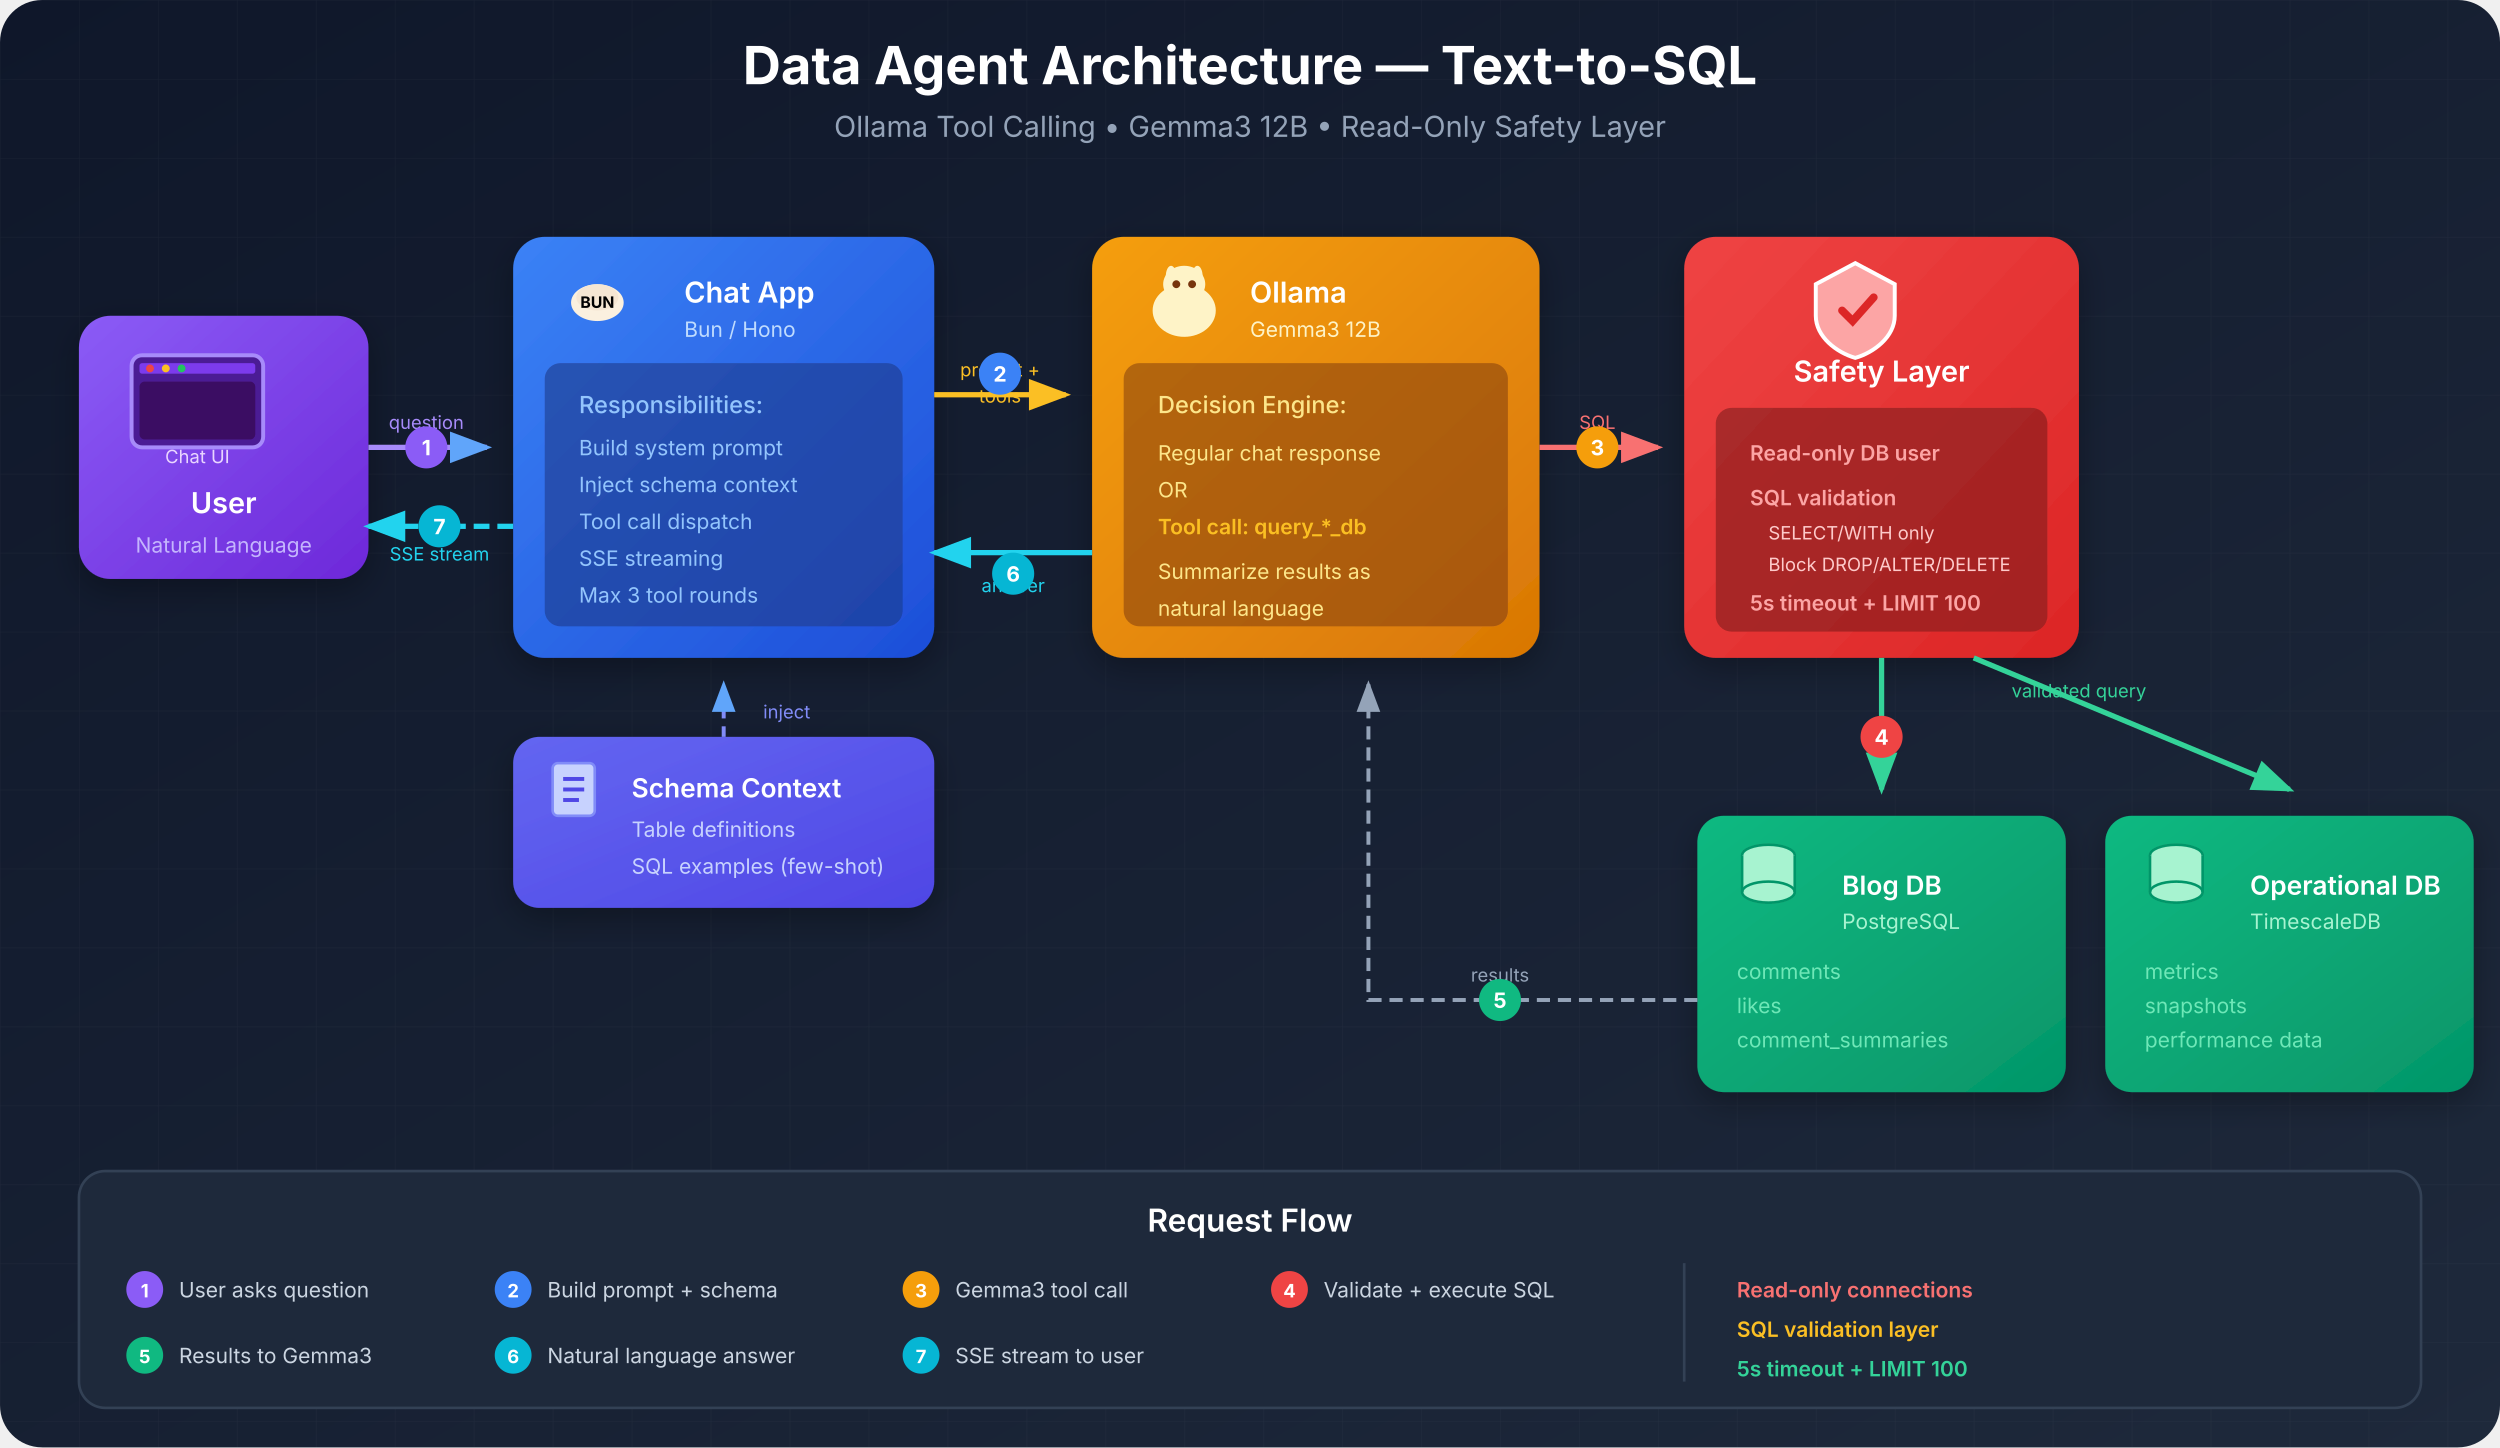
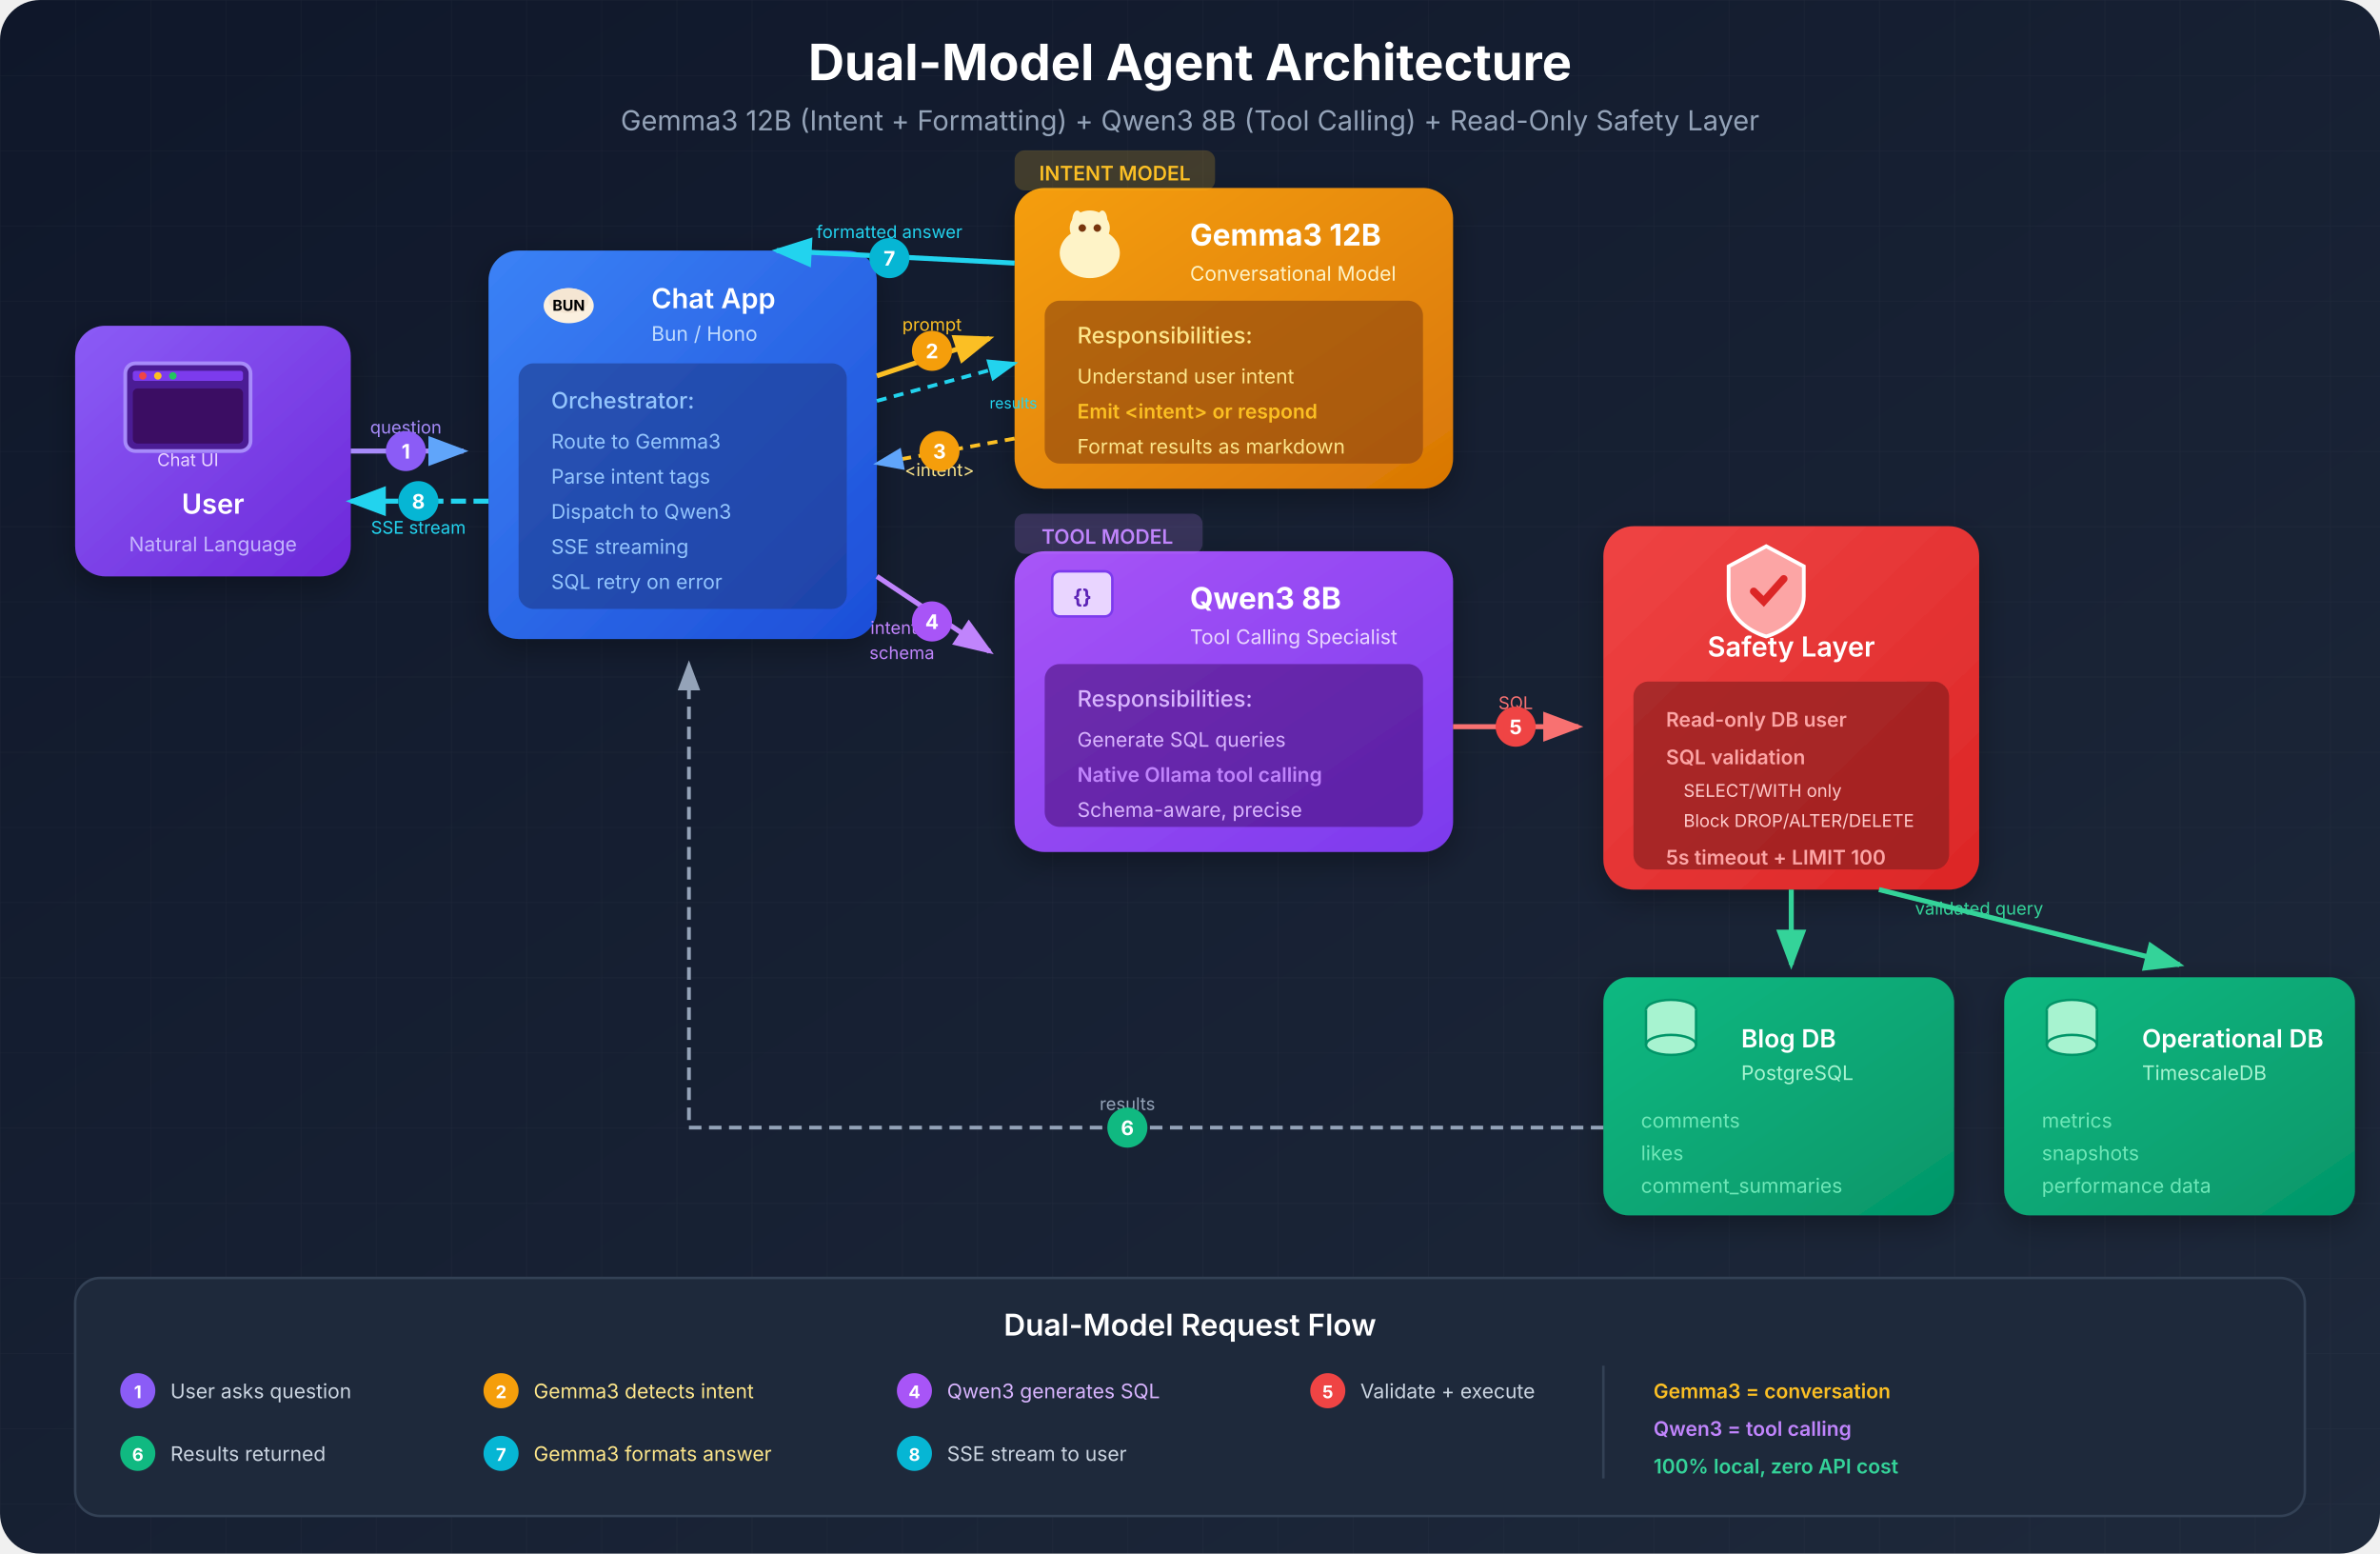
- <svg xmlns="http://www.w3.org/2000/svg" viewBox="0 0 950 550" width="950" height="550" style="font-family: system-ui, -apple-system, sans-serif;">
+ <svg xmlns="http://www.w3.org/2000/svg" viewBox="0 0 950 620" width="950" height="620" style="font-family: system-ui, -apple-system, sans-serif;">
  <defs>
    <linearGradient id="bgGrad" x1="0%" y1="0%" x2="100%" y2="100%">
      <stop offset="0%" style="stop-color:#0f172a" />
      <stop offset="100%" style="stop-color:#1e293b" />
    </linearGradient>
    <linearGradient id="chatGrad" x1="0%" y1="0%" x2="100%" y2="100%">
      <stop offset="0%" style="stop-color:#3b82f6" />
      <stop offset="100%" style="stop-color:#1d4ed8" />
    </linearGradient>
-     <linearGradient id="ollamaGrad" x1="0%" y1="0%" x2="100%" y2="100%">
+     <linearGradient id="gemmaGrad" x1="0%" y1="0%" x2="100%" y2="100%">
      <stop offset="0%" style="stop-color:#f59e0b" />
      <stop offset="100%" style="stop-color:#d97706" />
+     </linearGradient>
+     <linearGradient id="qwenGrad" x1="0%" y1="0%" x2="100%" y2="100%">
+       <stop offset="0%" style="stop-color:#a855f7" />
+       <stop offset="100%" style="stop-color:#7c3aed" />
    </linearGradient>
    <linearGradient id="safetyGrad" x1="0%" y1="0%" x2="100%" y2="100%">
      <stop offset="0%" style="stop-color:#ef4444" />
      <stop offset="100%" style="stop-color:#dc2626" />
    </linearGradient>
    <linearGradient id="dbGrad" x1="0%" y1="0%" x2="100%" y2="100%">
      <stop offset="0%" style="stop-color:#10b981" />
      <stop offset="100%" style="stop-color:#059669" />
    </linearGradient>
    <linearGradient id="userGrad" x1="0%" y1="0%" x2="100%" y2="100%">
      <stop offset="0%" style="stop-color:#8b5cf6" />
      <stop offset="100%" style="stop-color:#6d28d9" />
-     </linearGradient>
-     <linearGradient id="schemaGrad" x1="0%" y1="0%" x2="100%" y2="100%">
-       <stop offset="0%" style="stop-color:#6366f1" />
-       <stop offset="100%" style="stop-color:#4f46e5" />
    </linearGradient>
    <linearGradient id="sseGrad" x1="0%" y1="0%" x2="100%" y2="100%">
      <stop offset="0%" style="stop-color:#06b6d4" />
      <stop offset="100%" style="stop-color:#0891b2" />
    </linearGradient>
    <filter id="shadow" x="-20%" y="-20%" width="140%" height="140%">
      <feDropShadow dx="0" dy="4" stdDeviation="6" flood-color="#000" flood-opacity="0.3" />
    </filter>
    <marker id="arrowBlue" markerWidth="8" markerHeight="6" refX="7" refY="3" orient="auto">
      <polygon points="0 0, 8 3, 0 6" fill="#60a5fa" />
    </marker>
    <marker id="arrowYellow" markerWidth="8" markerHeight="6" refX="7" refY="3" orient="auto">
      <polygon points="0 0, 8 3, 0 6" fill="#fbbf24" />
    </marker>
+     <marker id="arrowPurple" markerWidth="8" markerHeight="6" refX="7" refY="3" orient="auto">
+       <polygon points="0 0, 8 3, 0 6" fill="#c084fc" />
+     </marker>
    <marker id="arrowRed" markerWidth="8" markerHeight="6" refX="7" refY="3" orient="auto">
      <polygon points="0 0, 8 3, 0 6" fill="#f87171" />
    </marker>
    <marker id="arrowGreen" markerWidth="8" markerHeight="6" refX="7" refY="3" orient="auto">
      <polygon points="0 0, 8 3, 0 6" fill="#34d399" />
    </marker>
    <marker id="arrowCyan" markerWidth="8" markerHeight="6" refX="7" refY="3" orient="auto">
      <polygon points="0 0, 8 3, 0 6" fill="#22d3ee" />
    </marker>
    <marker id="arrowGray" markerWidth="8" markerHeight="6" refX="7" refY="3" orient="auto">
      <polygon points="0 0, 8 3, 0 6" fill="#94a3b8" />
    </marker>
  </defs>
-   <rect width="950" height="550" rx="16" fill="url(#bgGrad)" />
+   <rect width="950" height="620" rx="16" fill="url(#bgGrad)" />
  <pattern id="grid" width="30" height="30" patternUnits="userSpaceOnUse">
    <path d="M 30 0 L 0 0 0 30" fill="none" stroke="#ffffff" stroke-width="0.3" opacity="0.05" />
  </pattern>
-   <rect width="950" height="550" fill="url(#grid)" />
-   <text x="475" y="32" text-anchor="middle" fill="#ffffff" font-size="20" font-weight="700">Data Agent Architecture — Text-to-SQL</text>
-   <text x="475" y="52" text-anchor="middle" fill="#94a3b8" font-size="11">Ollama Tool Calling • Gemma3 12B • Read-Only Safety Layer</text>
-   <g filter="url(#shadow)">
-     <rect x="30" y="120" width="110" height="100" rx="12" fill="url(#userGrad)" />
-     <rect x="50" y="135" width="50" height="35" rx="4" fill="#4c1d95" stroke="#a78bfa" stroke-width="1.5" />
-     <rect x="53" y="138" width="44" height="4" rx="1" fill="#7c3aed" />
-     <circle cx="57" cy="140" r="1.5" fill="#ef4444" />
-     <circle cx="63" cy="140" r="1.5" fill="#fbbf24" />
-     <circle cx="69" cy="140" r="1.5" fill="#22c55e" />
-     <rect x="53" y="145" width="44" height="22" rx="2" fill="#3b0764" />
-     <text x="75" y="176" text-anchor="middle" fill="#e9d5ff" font-size="7">Chat UI</text>
-     <text x="85" y="195" text-anchor="middle" fill="#ffffff" font-size="11" font-weight="600">User</text>
-     <text x="85" y="210" text-anchor="middle" fill="#c4b5fd" font-size="8">Natural Language</text>
-   </g>
-   <g filter="url(#shadow)">
-     <rect x="195" y="90" width="160" height="160" rx="12" fill="url(#chatGrad)" />
-     <g transform="translate(215, 105)">
+   <rect width="950" height="620" fill="url(#grid)" />
+   <text x="475" y="32" text-anchor="middle" fill="#ffffff" font-size="20" font-weight="700">Dual-Model Agent Architecture</text>
+   <text x="475" y="52" text-anchor="middle" fill="#94a3b8" font-size="11">Gemma3 12B (Intent + Formatting) + Qwen3 8B (Tool Calling) + Read-Only Safety Layer</text>
+   <g filter="url(#shadow)">
+     <rect x="30" y="130" width="110" height="100" rx="12" fill="url(#userGrad)" />
+     <rect x="50" y="145" width="50" height="35" rx="4" fill="#4c1d95" stroke="#a78bfa" stroke-width="1.5" />
+     <rect x="53" y="148" width="44" height="4" rx="1" fill="#7c3aed" />
+     <circle cx="57" cy="150" r="1.5" fill="#ef4444" />
+     <circle cx="63" cy="150" r="1.5" fill="#fbbf24" />
+     <circle cx="69" cy="150" r="1.5" fill="#22c55e" />
+     <rect x="53" y="155" width="44" height="22" rx="2" fill="#3b0764" />
+     <text x="75" y="186" text-anchor="middle" fill="#e9d5ff" font-size="7">Chat UI</text>
+     <text x="85" y="205" text-anchor="middle" fill="#ffffff" font-size="11" font-weight="600">User</text>
+     <text x="85" y="220" text-anchor="middle" fill="#c4b5fd" font-size="8">Natural Language</text>
+   </g>
+   <g filter="url(#shadow)">
+     <rect x="195" y="100" width="155" height="155" rx="12" fill="url(#chatGrad)" />
+     <g transform="translate(215, 112)">
      <ellipse cx="12" cy="10" rx="10" ry="7" fill="#fbf0df" />
      <ellipse cx="12" cy="8" rx="8" ry="5" fill="#f5e6d3" />
      <text x="12" y="12" text-anchor="middle" fill="#000" font-size="6" font-weight="bold">BUN</text>
    </g>
-     <text x="260" y="115" fill="#ffffff" font-size="11" font-weight="600">Chat App</text>
-     <text x="260" y="128" fill="#bfdbfe" font-size="8">Bun / Hono</text>
-     <rect x="207" y="138" width="136" height="100" rx="6" fill="#1e3a8a" opacity="0.6" />
-     <text x="220" y="157" fill="#93c5fd" font-size="9" font-weight="500">Responsibilities:</text>
-     <text x="220" y="173" fill="#93c5fd" font-size="8">Build system prompt</text>
-     <text x="220" y="187" fill="#93c5fd" font-size="8">Inject schema context</text>
-     <text x="220" y="201" fill="#93c5fd" font-size="8">Tool call dispatch</text>
-     <text x="220" y="215" fill="#93c5fd" font-size="8">SSE streaming</text>
-     <text x="220" y="229" fill="#93c5fd" font-size="8">Max 3 tool rounds</text>
-   </g>
-   <g filter="url(#shadow)">
-     <rect x="195" y="280" width="160" height="65" rx="10" fill="url(#schemaGrad)" />
-     <g transform="translate(210, 290)">
-       <rect width="16" height="20" rx="2" fill="#c7d2fe" stroke="#818cf8" />
-       <line x1="4" y1="6" x2="12" y2="6" stroke="#4f46e5" stroke-width="1.5" />
-       <line x1="4" y1="10" x2="12" y2="10" stroke="#4f46e5" stroke-width="1.5" />
-       <line x1="4" y1="14" x2="10" y2="14" stroke="#4f46e5" stroke-width="1.5" />
-     </g>
-     <text x="240" y="303" fill="#ffffff" font-size="10" font-weight="600">Schema Context</text>
-     <text x="240" y="318" fill="#c7d2fe" font-size="8">Table definitions</text>
-     <text x="240" y="332" fill="#c7d2fe" font-size="8">SQL examples (few-shot)</text>
-   </g>
-   <g filter="url(#shadow)">
-     <rect x="415" y="90" width="170" height="160" rx="12" fill="url(#ollamaGrad)" />
-     <g transform="translate(435, 100)">
+     <text x="260" y="123" fill="#ffffff" font-size="11" font-weight="600">Chat App</text>
+     <text x="260" y="136" fill="#bfdbfe" font-size="8">Bun / Hono</text>
+     <rect x="207" y="145" width="131" height="98" rx="6" fill="#1e3a8a" opacity="0.6" />
+     <text x="220" y="163" fill="#93c5fd" font-size="9" font-weight="500">Orchestrator:</text>
+     <text x="220" y="179" fill="#93c5fd" font-size="8">Route to Gemma3</text>
+     <text x="220" y="193" fill="#93c5fd" font-size="8">Parse intent tags</text>
+     <text x="220" y="207" fill="#93c5fd" font-size="8">Dispatch to Qwen3</text>
+     <text x="220" y="221" fill="#93c5fd" font-size="8">SSE streaming</text>
+     <text x="220" y="235" fill="#93c5fd" font-size="8">SQL retry on error</text>
+   </g>
+   <g filter="url(#shadow)">
+     <rect x="405" y="75" width="175" height="120" rx="12" fill="url(#gemmaGrad)" />
+     <g transform="translate(420, 83)">
      <ellipse cx="15" cy="18" rx="12" ry="10" fill="#fef3c7" />
      <ellipse cx="15" cy="8" rx="8" ry="7" fill="#fef3c7" />
      <ellipse cx="10" cy="5" rx="2" ry="4" fill="#fef3c7" />
      <ellipse cx="20" cy="5" rx="2" ry="4" fill="#fef3c7" />
      <circle cx="12" cy="8" r="1.5" fill="#78350f" />
      <circle cx="18" cy="8" r="1.5" fill="#78350f" />
    </g>
-     <text x="475" y="115" fill="#ffffff" font-size="11" font-weight="600">Ollama</text>
-     <text x="475" y="128" fill="#fef3c7" font-size="8">Gemma3 12B</text>
-     <rect x="427" y="138" width="146" height="100" rx="6" fill="#78350f" opacity="0.5" />
-     <text x="440" y="157" fill="#fde68a" font-size="9" font-weight="500">Decision Engine:</text>
-     <text x="440" y="175" fill="#fde68a" font-size="8">Regular chat response</text>
-     <text x="440" y="189" fill="#fde68a" font-size="8">  OR</text>
-     <text x="440" y="203" fill="#fbbf24" font-size="8" font-weight="600">Tool call: query_*_db</text>
-     <text x="440" y="220" fill="#fde68a" font-size="8">Summarize results as</text>
-     <text x="440" y="234" fill="#fde68a" font-size="8">natural language</text>
-   </g>
-   <g filter="url(#shadow)">
-     <rect x="640" y="90" width="150" height="160" rx="12" fill="url(#safetyGrad)" />
-     <g transform="translate(690, 100)">
+     <text x="475" y="98" fill="#ffffff" font-size="12" font-weight="700">Gemma3 12B</text>
+     <text x="475" y="112" fill="#fef3c7" font-size="8">Conversational Model</text>
+     <rect x="417" y="120" width="151" height="65" rx="6" fill="#78350f" opacity="0.5" />
+     <text x="430" y="137" fill="#fde68a" font-size="9" font-weight="500">Responsibilities:</text>
+     <text x="430" y="153" fill="#fde68a" font-size="8">Understand user intent</text>
+     <text x="430" y="167" fill="#fbbf24" font-size="8" font-weight="600">Emit &lt;intent&gt; or respond</text>
+     <text x="430" y="181" fill="#fde68a" font-size="8">Format results as markdown</text>
+   </g>
+   <g filter="url(#shadow)">
+     <rect x="405" y="220" width="175" height="120" rx="12" fill="url(#qwenGrad)" />
+     <g transform="translate(420, 228)">
+       <rect width="24" height="18" rx="3" fill="#e9d5ff" stroke="#7c3aed" stroke-width="1" />
+       <text x="12" y="13" text-anchor="middle" fill="#5b21b6" font-size="8" font-weight="bold">{}</text>
+     </g>
+     <text x="475" y="243" fill="#ffffff" font-size="12" font-weight="700">Qwen3 8B</text>
+     <text x="475" y="257" fill="#e9d5ff" font-size="8">Tool Calling Specialist</text>
+     <rect x="417" y="265" width="151" height="65" rx="6" fill="#3b0764" opacity="0.5" />
+     <text x="430" y="282" fill="#d8b4fe" font-size="9" font-weight="500">Responsibilities:</text>
+     <text x="430" y="298" fill="#d8b4fe" font-size="8">Generate SQL queries</text>
+     <text x="430" y="312" fill="#c084fc" font-size="8" font-weight="600">Native Ollama tool calling</text>
+     <text x="430" y="326" fill="#d8b4fe" font-size="8">Schema-aware, precise</text>
+   </g>
+   <g filter="url(#shadow)">
+     <rect x="640" y="210" width="150" height="145" rx="12" fill="url(#safetyGrad)" />
+     <g transform="translate(690, 218)">
      <path d="M 15 0 L 30 8 L 30 20 C 30 28 22 34 15 36 C 8 34 0 28 0 20 L 0 8 Z" fill="#fca5a5" stroke="#ffffff" stroke-width="1.5" />
      <path d="M 10 18 L 14 22 L 22 13" stroke="#dc2626" stroke-width="3" fill="none" stroke-linecap="round" />
    </g>
-     <text x="715" y="145" text-anchor="middle" fill="#ffffff" font-size="11" font-weight="600">Safety Layer</text>
-     <rect x="652" y="155" width="126" height="85" rx="6" fill="#7f1d1d" opacity="0.6" />
-     <text x="665" y="175" fill="#fca5a5" font-size="8" font-weight="600">Read-only DB user</text>
-     <text x="665" y="192" fill="#fca5a5" font-size="8" font-weight="600">SQL validation</text>
-     <text x="672" y="205" fill="#fecaca" font-size="7">SELECT/WITH only</text>
-     <text x="672" y="217" fill="#fecaca" font-size="7">Block DROP/ALTER/DELETE</text>
-     <text x="665" y="232" fill="#fca5a5" font-size="8" font-weight="600">5s timeout + LIMIT 100</text>
-   </g>
-   <g filter="url(#shadow)">
-     <rect x="645" y="310" width="140" height="105" rx="10" fill="url(#dbGrad)" />
-     <g transform="translate(660, 320)">
+     <text x="715" y="262" text-anchor="middle" fill="#ffffff" font-size="11" font-weight="600">Safety Layer</text>
+     <rect x="652" y="272" width="126" height="75" rx="6" fill="#7f1d1d" opacity="0.6" />
+     <text x="665" y="290" fill="#fca5a5" font-size="8" font-weight="600">Read-only DB user</text>
+     <text x="665" y="305" fill="#fca5a5" font-size="8" font-weight="600">SQL validation</text>
+     <text x="672" y="318" fill="#fecaca" font-size="7">SELECT/WITH only</text>
+     <text x="672" y="330" fill="#fecaca" font-size="7">Block DROP/ALTER/DELETE</text>
+     <text x="665" y="345" fill="#fca5a5" font-size="8" font-weight="600">5s timeout + LIMIT 100</text>
+   </g>
+   <g filter="url(#shadow)">
+     <rect x="640" y="390" width="140" height="95" rx="10" fill="url(#dbGrad)" />
+     <g transform="translate(655, 398)">
      <ellipse cx="12" cy="5" rx="10" ry="4" fill="#a7f3d0" stroke="#059669" />
      <rect x="2" y="5" width="20" height="14" fill="#a7f3d0" stroke="none" />
      <ellipse cx="12" cy="19" rx="10" ry="4" fill="#a7f3d0" stroke="#059669" />
      <line x1="2" y1="5" x2="2" y2="19" stroke="#059669" />
      <line x1="22" y1="5" x2="22" y2="19" stroke="#059669" />
    </g>
-     <text x="700" y="340" fill="#ffffff" font-size="10" font-weight="600">Blog DB</text>
-     <text x="700" y="353" fill="#a7f3d0" font-size="8">PostgreSQL</text>
-     <text x="660" y="372" fill="#6ee7b7" font-size="8">comments</text>
-     <text x="660" y="385" fill="#6ee7b7" font-size="8">likes</text>
-     <text x="660" y="398" fill="#6ee7b7" font-size="8">comment_summaries</text>
-   </g>
-   <g filter="url(#shadow)">
-     <rect x="800" y="310" width="140" height="105" rx="10" fill="url(#dbGrad)" />
-     <g transform="translate(815, 320)">
+     <text x="695" y="418" fill="#ffffff" font-size="10" font-weight="600">Blog DB</text>
+     <text x="695" y="431" fill="#a7f3d0" font-size="8">PostgreSQL</text>
+     <text x="655" y="450" fill="#6ee7b7" font-size="8">comments</text>
+     <text x="655" y="463" fill="#6ee7b7" font-size="8">likes</text>
+     <text x="655" y="476" fill="#6ee7b7" font-size="8">comment_summaries</text>
+   </g>
+   <g filter="url(#shadow)">
+     <rect x="800" y="390" width="140" height="95" rx="10" fill="url(#dbGrad)" />
+     <g transform="translate(815, 398)">
      <ellipse cx="12" cy="5" rx="10" ry="4" fill="#a7f3d0" stroke="#059669" />
      <rect x="2" y="5" width="20" height="14" fill="#a7f3d0" stroke="none" />
      <ellipse cx="12" cy="19" rx="10" ry="4" fill="#a7f3d0" stroke="#059669" />
      <line x1="2" y1="5" x2="2" y2="19" stroke="#059669" />
      <line x1="22" y1="5" x2="22" y2="19" stroke="#059669" />
    </g>
-     <text x="855" y="340" fill="#ffffff" font-size="10" font-weight="600">Operational DB</text>
-     <text x="855" y="353" fill="#a7f3d0" font-size="8">TimescaleDB</text>
-     <text x="815" y="372" fill="#6ee7b7" font-size="8">metrics</text>
-     <text x="815" y="385" fill="#6ee7b7" font-size="8">snapshots</text>
-     <text x="815" y="398" fill="#6ee7b7" font-size="8">performance data</text>
-   </g>
-   <path d="M 140 170 L 185 170" stroke="#a78bfa" stroke-width="2" fill="none" marker-end="url(#arrowBlue)" />
-   <text x="162" y="163" text-anchor="middle" fill="#a78bfa" font-size="7">question</text>
-   <path d="M 275 280 L 275 260" stroke="#818cf8" stroke-width="1.5" stroke-dasharray="4,3" fill="none" marker-end="url(#arrowBlue)" />
-   <text x="290" y="273" fill="#818cf8" font-size="7">inject</text>
-   <path d="M 355 150 L 405 150" stroke="#fbbf24" stroke-width="2" fill="none" marker-end="url(#arrowYellow)" />
-   <text x="380" y="143" text-anchor="middle" fill="#fbbf24" font-size="7">prompt +</text>
-   <text x="380" y="153" text-anchor="middle" fill="#fbbf24" font-size="7">tools</text>
-   <path d="M 585 170 L 630 170" stroke="#f87171" stroke-width="2" fill="none" marker-end="url(#arrowRed)" />
-   <text x="607" y="163" text-anchor="middle" fill="#f87171" font-size="7">SQL</text>
-   <path d="M 715 250 L 715 300" stroke="#34d399" stroke-width="2" fill="none" marker-end="url(#arrowGreen)" />
-   <path d="M 750 250 L 870 300" stroke="#34d399" stroke-width="2" fill="none" marker-end="url(#arrowGreen)" />
-   <text x="790" y="265" text-anchor="middle" fill="#34d399" font-size="7">validated query</text>
-   <path d="M 645 380 L 520 380 L 520 260" stroke="#94a3b8" stroke-width="1.5" stroke-dasharray="5,3" fill="none" marker-end="url(#arrowGray)" />
-   <text x="570" y="373" text-anchor="middle" fill="#94a3b8" font-size="7">results</text>
-   <path d="M 415 210 L 355 210" stroke="#22d3ee" stroke-width="2" fill="none" marker-end="url(#arrowCyan)" />
-   <text x="385" y="225" text-anchor="middle" fill="#22d3ee" font-size="7">answer</text>
+     <text x="855" y="418" fill="#ffffff" font-size="10" font-weight="600">Operational DB</text>
+     <text x="855" y="431" fill="#a7f3d0" font-size="8">TimescaleDB</text>
+     <text x="815" y="450" fill="#6ee7b7" font-size="8">metrics</text>
+     <text x="815" y="463" fill="#6ee7b7" font-size="8">snapshots</text>
+     <text x="815" y="476" fill="#6ee7b7" font-size="8">performance data</text>
+   </g>
+   <path d="M 140 180 L 185 180" stroke="#a78bfa" stroke-width="2" fill="none" marker-end="url(#arrowBlue)" />
+   <text x="162" y="173" text-anchor="middle" fill="#a78bfa" font-size="7">question</text>
+   <path d="M 350 150 L 395 135" stroke="#fbbf24" stroke-width="2" fill="none" marker-end="url(#arrowYellow)" />
+   <text x="372" y="132" text-anchor="middle" fill="#fbbf24" font-size="7">prompt</text>
+   <path d="M 405 175 L 350 185" stroke="#fbbf24" stroke-width="1.5" stroke-dasharray="4,3" fill="none" marker-end="url(#arrowBlue)" />
+   <text x="375" y="190" text-anchor="middle" fill="#fde68a" font-size="7">&lt;intent&gt;</text>
+   <path d="M 350 230 L 395 260" stroke="#c084fc" stroke-width="2" fill="none" marker-end="url(#arrowPurple)" />
+   <text x="360" y="253" text-anchor="middle" fill="#c084fc" font-size="7">intent +</text>
+   <text x="360" y="263" text-anchor="middle" fill="#c084fc" font-size="7">schema</text>
+   <path d="M 580 290 L 630 290" stroke="#f87171" stroke-width="2" fill="none" marker-end="url(#arrowRed)" />
+   <text x="605" y="283" text-anchor="middle" fill="#f87171" font-size="7">SQL</text>
+   <path d="M 715 355 L 715 385" stroke="#34d399" stroke-width="2" fill="none" marker-end="url(#arrowGreen)" />
+   <path d="M 750 355 L 870 385" stroke="#34d399" stroke-width="2" fill="none" marker-end="url(#arrowGreen)" />
+   <text x="790" y="365" text-anchor="middle" fill="#34d399" font-size="7">validated query</text>
+   <path d="M 640 450 L 275 450 L 275 265" stroke="#94a3b8" stroke-width="1.5" stroke-dasharray="5,3" fill="none" marker-end="url(#arrowGray)" />
+   <text x="450" y="443" text-anchor="middle" fill="#94a3b8" font-size="7">results</text>
+   <path d="M 350 160 L 405 145" stroke="#22d3ee" stroke-width="1.5" stroke-dasharray="4,3" fill="none" marker-end="url(#arrowCyan)" />
+   <text x="395" y="163" fill="#22d3ee" font-size="6">results</text>
+   <path d="M 405 105 L 310 100 L 310 100" stroke="#22d3ee" stroke-width="2" fill="none" marker-end="url(#arrowCyan)" />
+   <text x="355" y="95" text-anchor="middle" fill="#22d3ee" font-size="7">formatted answer</text>
  <path d="M 195 200 L 140 200" stroke="#22d3ee" stroke-width="2" stroke-dasharray="6,3" fill="none" marker-end="url(#arrowCyan)" />
  <text x="167" y="213" text-anchor="middle" fill="#22d3ee" font-size="7">SSE stream</text>
  <g font-size="9" font-weight="700">
-     <circle cx="162" cy="170" r="8" fill="#8b5cf6" />
-     <text x="162" y="173" text-anchor="middle" fill="#ffffff" font-size="8">1</text>
-     <circle cx="380" cy="142" r="8" fill="#3b82f6" />
-     <text x="380" y="145" text-anchor="middle" fill="#ffffff" font-size="8">2</text>
-     <circle cx="607" cy="170" r="8" fill="#f59e0b" />
-     <text x="607" y="173" text-anchor="middle" fill="#ffffff" font-size="8">3</text>
-     <circle cx="715" cy="280" r="8" fill="#ef4444" />
-     <text x="715" y="283" text-anchor="middle" fill="#ffffff" font-size="8">4</text>
-     <circle cx="570" cy="380" r="8" fill="#10b981" />
-     <text x="570" y="383" text-anchor="middle" fill="#ffffff" font-size="8">5</text>
-     <circle cx="385" cy="218" r="8" fill="#06b6d4" />
-     <text x="385" y="221" text-anchor="middle" fill="#ffffff" font-size="8">6</text>
+     <circle cx="162" cy="180" r="8" fill="#8b5cf6" />
+     <text x="162" y="183" text-anchor="middle" fill="#ffffff" font-size="8">1</text>
+     <circle cx="372" cy="140" r="8" fill="#f59e0b" />
+     <text x="372" y="143" text-anchor="middle" fill="#ffffff" font-size="8">2</text>
+     <circle cx="375" cy="180" r="8" fill="#f59e0b" />
+     <text x="375" y="183" text-anchor="middle" fill="#ffffff" font-size="8">3</text>
+     <circle cx="372" cy="248" r="8" fill="#a855f7" />
+     <text x="372" y="251" text-anchor="middle" fill="#ffffff" font-size="8">4</text>
+     <circle cx="605" cy="290" r="8" fill="#ef4444" />
+     <text x="605" y="293" text-anchor="middle" fill="#ffffff" font-size="8">5</text>
+     <circle cx="450" cy="450" r="8" fill="#10b981" />
+     <text x="450" y="453" text-anchor="middle" fill="#ffffff" font-size="8">6</text>
+     <circle cx="355" cy="103" r="8" fill="#06b6d4" />
+     <text x="355" y="106" text-anchor="middle" fill="#ffffff" font-size="8">7</text>
    <circle cx="167" cy="200" r="8" fill="#06b6d4" />
-     <text x="167" y="203" text-anchor="middle" fill="#ffffff" font-size="8">7</text>
-   </g>
-   <rect x="30" y="445" width="890" height="90" rx="10" fill="#1e293b" stroke="#334155" stroke-width="1" />
-   <text x="475" y="468" text-anchor="middle" fill="#ffffff" font-size="12" font-weight="600">Request Flow</text>
+     <text x="167" y="203" text-anchor="middle" fill="#ffffff" font-size="8">8</text>
+   </g>
+   <rect x="405" y="60" width="80" height="16" rx="4" fill="#fbbf24" opacity="0.2" />
+   <text x="445" y="72" text-anchor="middle" fill="#fbbf24" font-size="8" font-weight="600">INTENT MODEL</text>
+   <rect x="405" y="205" width="75" height="16" rx="4" fill="#c084fc" opacity="0.2" />
+   <text x="442" y="217" text-anchor="middle" fill="#c084fc" font-size="8" font-weight="600">TOOL MODEL</text>
+   <rect x="30" y="510" width="890" height="95" rx="10" fill="#1e293b" stroke="#334155" stroke-width="1" />
+   <text x="475" y="533" text-anchor="middle" fill="#ffffff" font-size="12" font-weight="600">Dual-Model Request Flow</text>
  <g font-size="9" fill="#94a3b8">
-     <circle cx="55" cy="490" r="7" fill="#8b5cf6" />
-     <text x="55" y="493" text-anchor="middle" fill="#fff" font-size="7" font-weight="700">1</text>
-     <text x="68" y="493" fill="#cbd5e1" font-size="8">User asks question</text>
-     <circle cx="195" cy="490" r="7" fill="#3b82f6" />
-     <text x="195" y="493" text-anchor="middle" fill="#fff" font-size="7" font-weight="700">2</text>
-     <text x="208" y="493" fill="#cbd5e1" font-size="8">Build prompt + schema</text>
-     <circle cx="350" cy="490" r="7" fill="#f59e0b" />
-     <text x="350" y="493" text-anchor="middle" fill="#fff" font-size="7" font-weight="700">3</text>
-     <text x="363" y="493" fill="#cbd5e1" font-size="8">Gemma3 tool call</text>
-     <circle cx="490" cy="490" r="7" fill="#ef4444" />
-     <text x="490" y="493" text-anchor="middle" fill="#fff" font-size="7" font-weight="700">4</text>
-     <text x="503" y="493" fill="#cbd5e1" font-size="8">Validate + execute SQL</text>
-     <circle cx="55" cy="515" r="7" fill="#10b981" />
-     <text x="55" y="518" text-anchor="middle" fill="#fff" font-size="7" font-weight="700">5</text>
-     <text x="68" y="518" fill="#cbd5e1" font-size="8">Results to Gemma3</text>
-     <circle cx="195" cy="515" r="7" fill="#06b6d4" />
-     <text x="195" y="518" text-anchor="middle" fill="#fff" font-size="7" font-weight="700">6</text>
-     <text x="208" y="518" fill="#cbd5e1" font-size="8">Natural language answer</text>
-     <circle cx="350" cy="515" r="7" fill="#06b6d4" />
-     <text x="350" y="518" text-anchor="middle" fill="#fff" font-size="7" font-weight="700">7</text>
-     <text x="363" y="518" fill="#cbd5e1" font-size="8">SSE stream to user</text>
-     <line x1="640" y1="480" x2="640" y2="525" stroke="#334155" stroke-width="1" />
-     <text x="660" y="493" fill="#f87171" font-size="8" font-weight="600">Read-only connections</text>
-     <text x="660" y="508" fill="#fbbf24" font-size="8" font-weight="600">SQL validation layer</text>
-     <text x="660" y="523" fill="#34d399" font-size="8" font-weight="600">5s timeout + LIMIT 100</text>
+     <circle cx="55" cy="555" r="7" fill="#8b5cf6" />
+     <text x="55" y="558" text-anchor="middle" fill="#fff" font-size="7" font-weight="700">1</text>
+     <text x="68" y="558" fill="#cbd5e1" font-size="8">User asks question</text>
+     <circle cx="200" cy="555" r="7" fill="#f59e0b" />
+     <text x="200" y="558" text-anchor="middle" fill="#fff" font-size="7" font-weight="700">2</text>
+     <text x="213" y="558" fill="#fde68a" font-size="8">Gemma3 detects intent</text>
+     <circle cx="365" cy="555" r="7" fill="#a855f7" />
+     <text x="365" y="558" text-anchor="middle" fill="#fff" font-size="7" font-weight="700">4</text>
+     <text x="378" y="558" fill="#d8b4fe" font-size="8">Qwen3 generates SQL</text>
+     <circle cx="530" cy="555" r="7" fill="#ef4444" />
+     <text x="530" y="558" text-anchor="middle" fill="#fff" font-size="7" font-weight="700">5</text>
+     <text x="543" y="558" fill="#cbd5e1" font-size="8">Validate + execute</text>
+     <circle cx="55" cy="580" r="7" fill="#10b981" />
+     <text x="55" y="583" text-anchor="middle" fill="#fff" font-size="7" font-weight="700">6</text>
+     <text x="68" y="583" fill="#cbd5e1" font-size="8">Results returned</text>
+     <circle cx="200" cy="580" r="7" fill="#06b6d4" />
+     <text x="200" y="583" text-anchor="middle" fill="#fff" font-size="7" font-weight="700">7</text>
+     <text x="213" y="583" fill="#fde68a" font-size="8">Gemma3 formats answer</text>
+     <circle cx="365" cy="580" r="7" fill="#06b6d4" />
+     <text x="365" y="583" text-anchor="middle" fill="#fff" font-size="7" font-weight="700">8</text>
+     <text x="378" y="583" fill="#cbd5e1" font-size="8">SSE stream to user</text>
+     <line x1="640" y1="545" x2="640" y2="590" stroke="#334155" stroke-width="1" />
+     <text x="660" y="558" fill="#fbbf24" font-size="8" font-weight="600">Gemma3 = conversation</text>
+     <text x="660" y="573" fill="#c084fc" font-size="8" font-weight="600">Qwen3 = tool calling</text>
+     <text x="660" y="588" fill="#34d399" font-size="8" font-weight="600">100% local, zero API cost</text>
  </g>
</svg>
